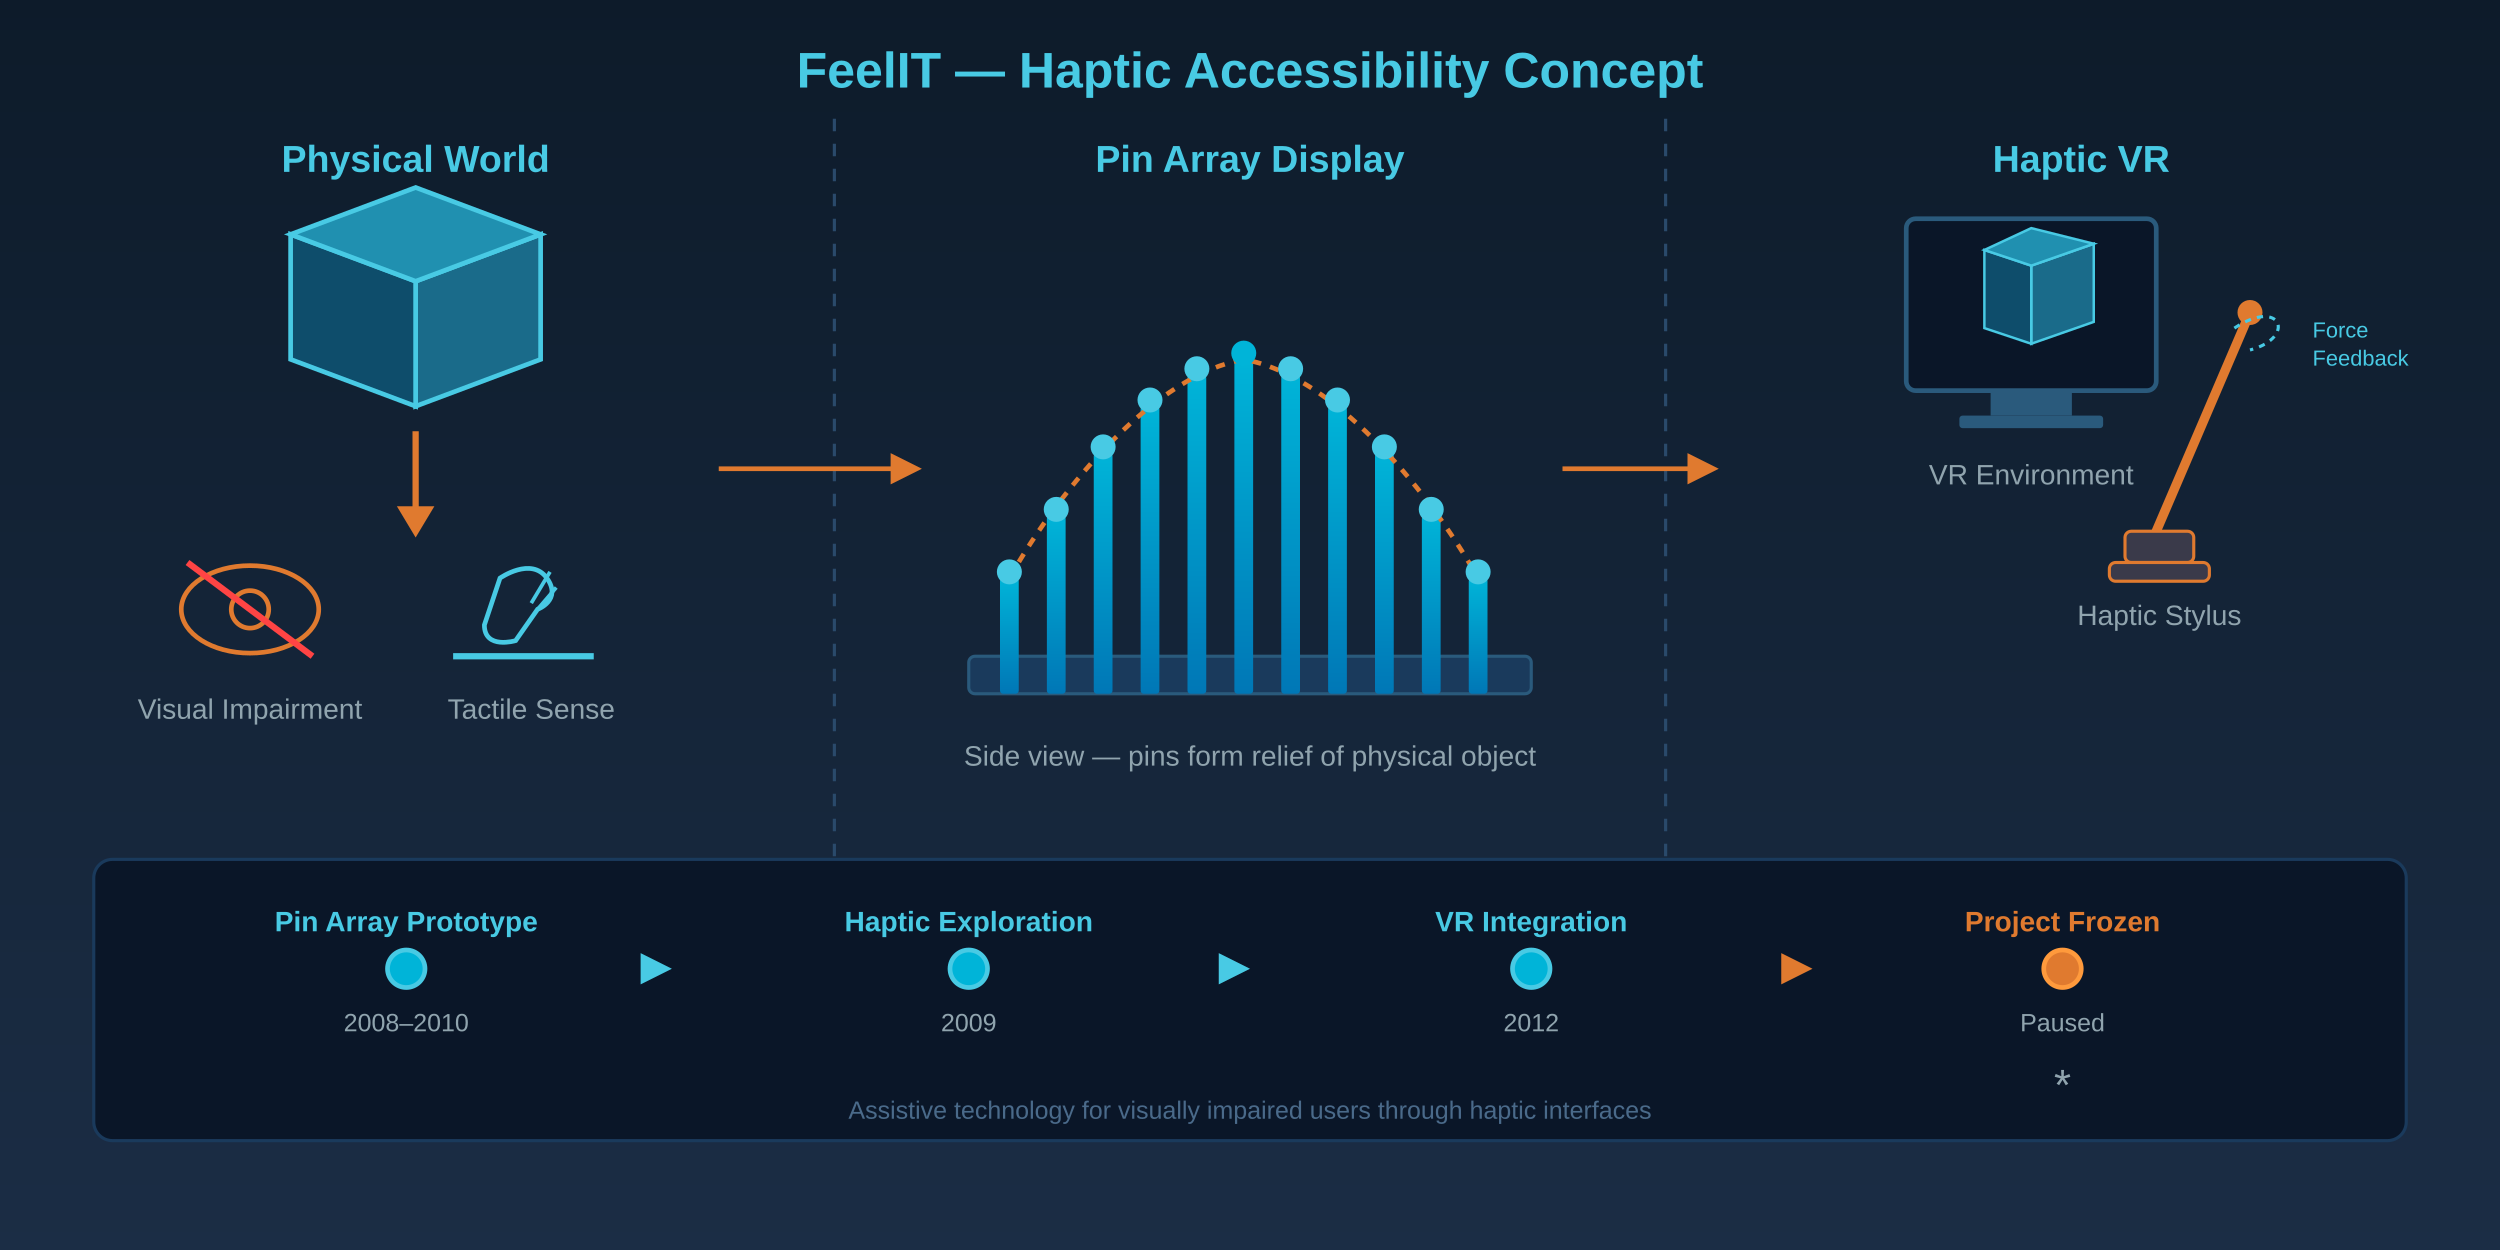
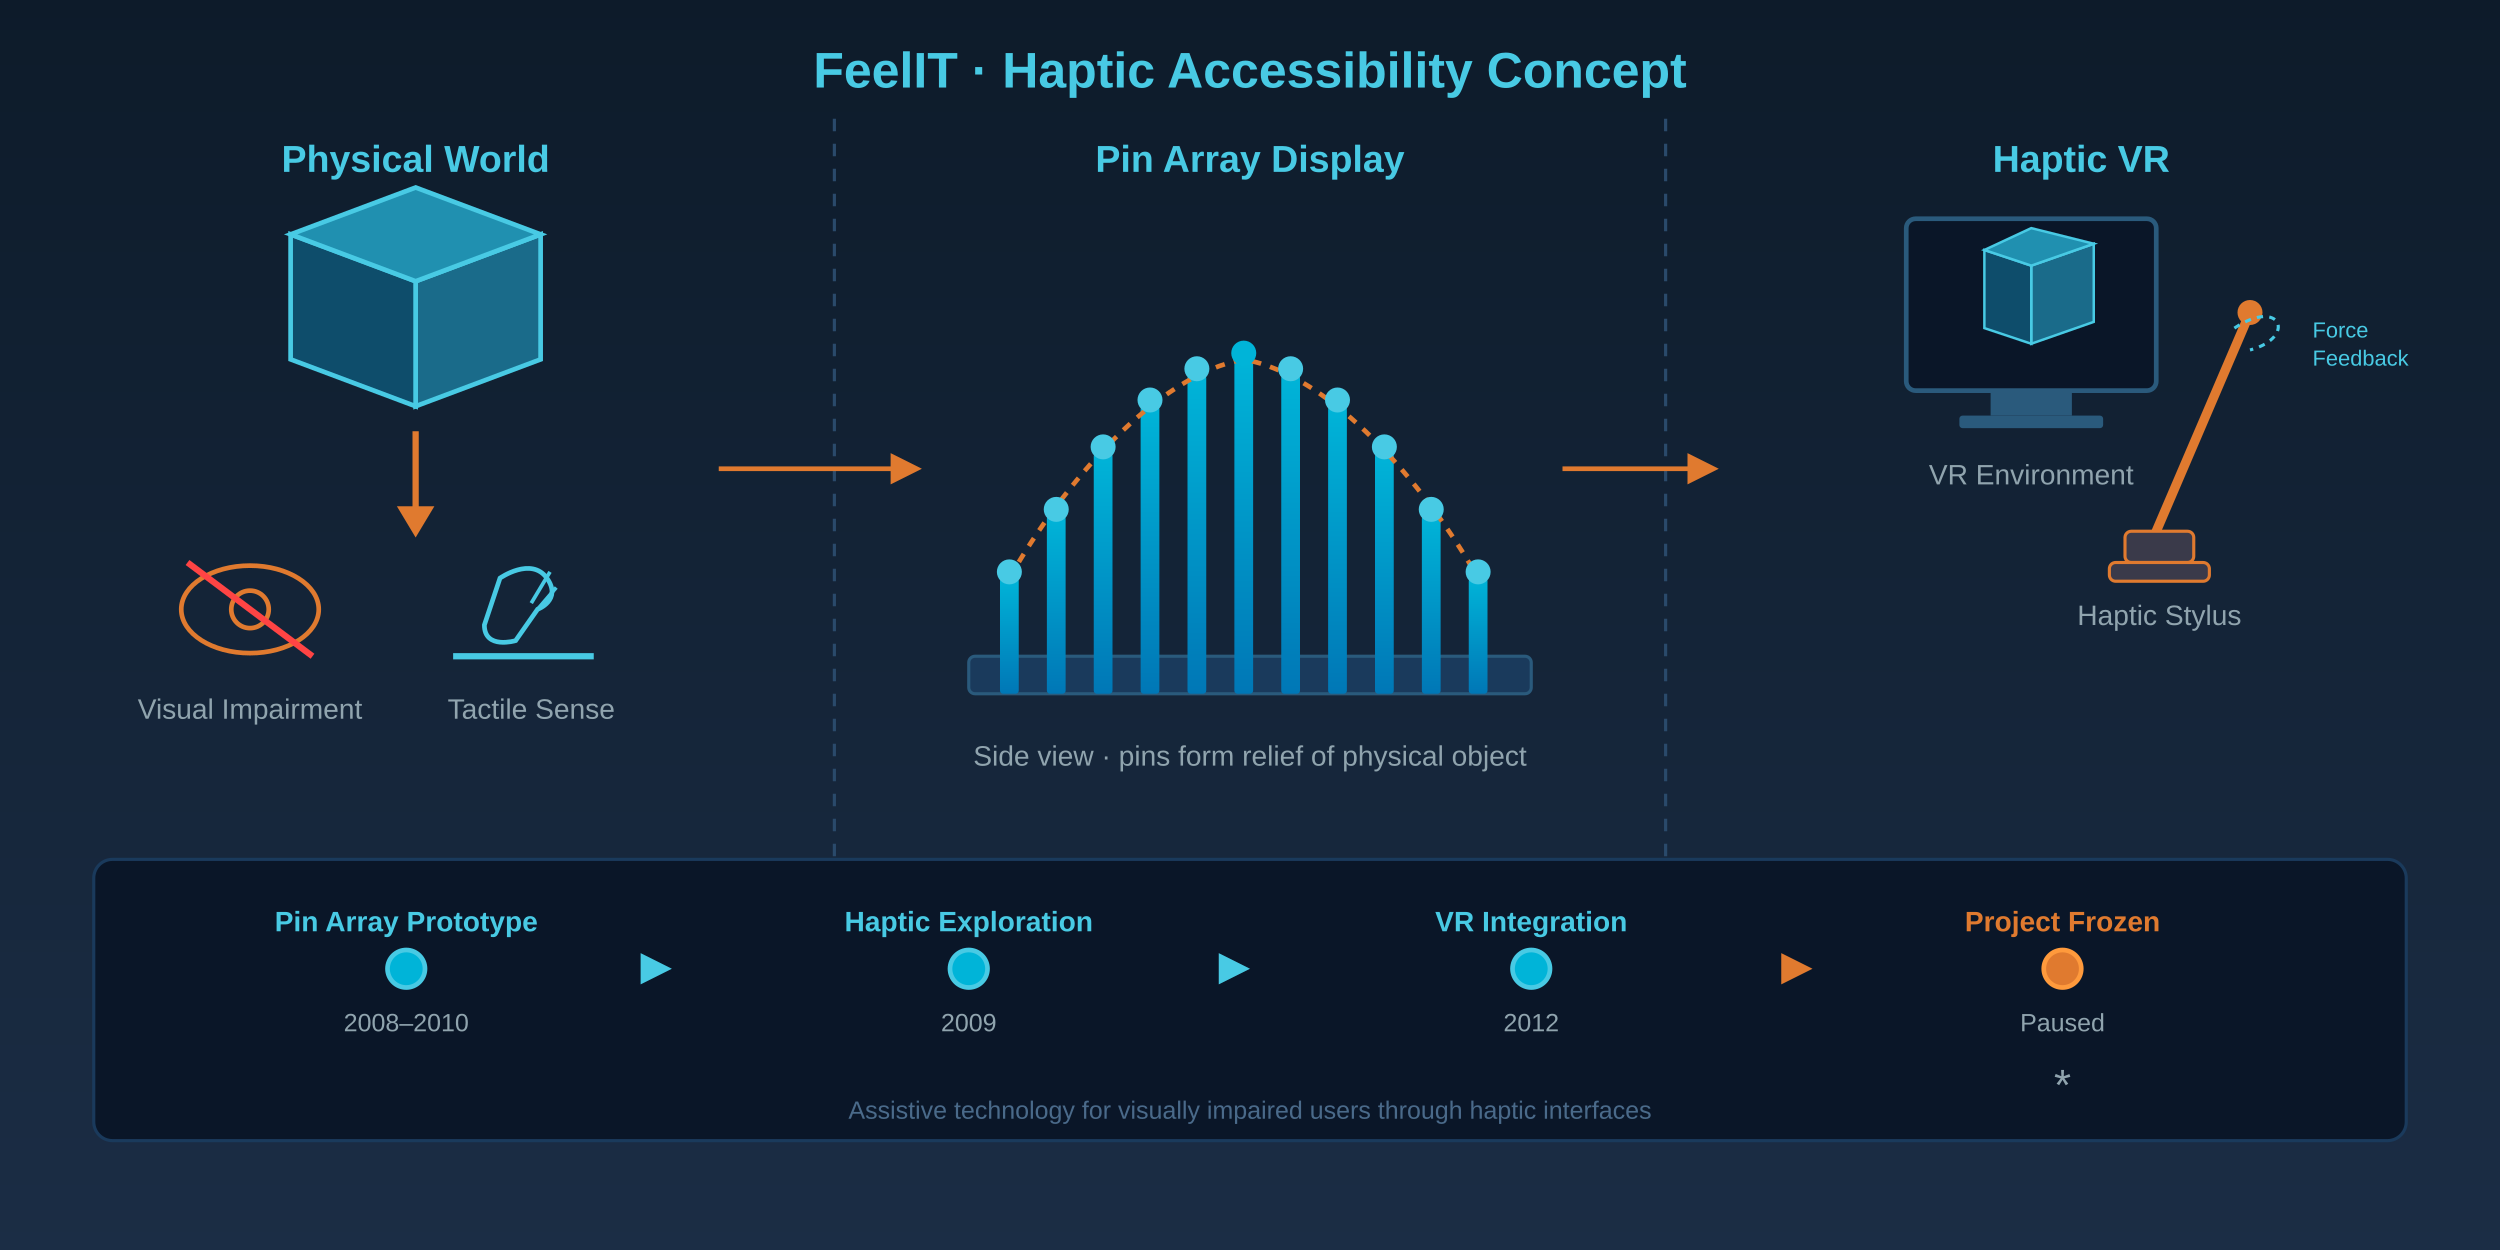
<svg xmlns="http://www.w3.org/2000/svg" width="800" height="400" viewBox="0 0 800 400">
  <defs>
    <linearGradient id="bg" x1="0" y1="0" x2="0" y2="1">
      <stop offset="0%" style="stop-color:#0d1b2a" />
      <stop offset="100%" style="stop-color:#1b2d45" />
    </linearGradient>
    <linearGradient id="pinGrad" x1="0" y1="0" x2="0" y2="1">
      <stop offset="0%" style="stop-color:#00b4d8" />
      <stop offset="100%" style="stop-color:#0077b6" />
    </linearGradient>
    <linearGradient id="timelineGrad" x1="0" y1="0" x2="1" y2="0">
      <stop offset="0%" style="stop-color:#00b4d8" />
      <stop offset="50%" style="stop-color:#48cae4" />
      <stop offset="100%" style="stop-color:#e07a2f" />
    </linearGradient>
  </defs>
  <rect width="800" height="400" fill="url(#bg)" />
-   <text x="400" y="28" style="font-family:Arial,sans-serif;font-size:16px;font-weight:bold;fill:#48cae4;text-anchor:middle;">FeelIT — Haptic Accessibility Concept</text>
+   <text x="400" y="28" style="font-family:Arial,sans-serif;font-size:16px;font-weight:bold;fill:#48cae4;text-anchor:middle;">FeelIT · Haptic Accessibility Concept</text>
  <line x1="267" y1="38" x2="267" y2="280" style="stroke:#2a4a6b;stroke-width:1;stroke-dasharray:4,4;" />
  <line x1="533" y1="38" x2="533" y2="280" style="stroke:#2a4a6b;stroke-width:1;stroke-dasharray:4,4;" />
  <text x="133" y="55" style="font-family:Arial,sans-serif;font-size:12px;font-weight:bold;fill:#48cae4;text-anchor:middle;">Physical World</text>
  <polygon points="133,90 173,75 173,115 133,130" style="fill:#1a6b8a;stroke:#48cae4;stroke-width:1.5;" />
  <polygon points="133,90 93,75 93,115 133,130" style="fill:#0e4d6b;stroke:#48cae4;stroke-width:1.5;" />
  <polygon points="93,75 133,60 173,75 133,90" style="fill:#2090b0;stroke:#48cae4;stroke-width:1.5;" />
  <line x1="133" y1="138" x2="133" y2="165" style="stroke:#e07a2f;stroke-width:2;" />
  <polygon points="133,172 127,162 139,162" style="fill:#e07a2f;" />
  <ellipse cx="80" cy="195" rx="22" ry="14" style="fill:none;stroke:#e07a2f;stroke-width:1.5;" />
  <circle cx="80" cy="195" r="6" style="fill:none;stroke:#e07a2f;stroke-width:1.5;" />
  <line x1="60" y1="180" x2="100" y2="210" style="stroke:#ff4444;stroke-width:2;" />
  <path d="M160,185 C160,185 170,178 175,185 C180,192 172,195 172,195 L165,205 C165,205 155,208 155,200 Z" style="fill:none;stroke:#48cae4;stroke-width:1.5;" />
  <line x1="145" y1="210" x2="190" y2="210" style="stroke:#48cae4;stroke-width:2;" />
  <line x1="172" y1="195" x2="178" y2="188" style="stroke:#48cae4;stroke-width:1.2;" />
  <line x1="170" y1="193" x2="176" y2="183" style="stroke:#48cae4;stroke-width:1.2;" />
  <text x="80" y="230" style="font-family:Arial,sans-serif;font-size:9px;fill:#90a4ae;text-anchor:middle;">Visual Impairment</text>
  <text x="170" y="230" style="font-family:Arial,sans-serif;font-size:9px;fill:#90a4ae;text-anchor:middle;">Tactile Sense</text>
  <text x="400" y="55" style="font-family:Arial,sans-serif;font-size:12px;font-weight:bold;fill:#48cae4;text-anchor:middle;">Pin Array Display</text>
  <rect x="310" y="210" width="180" height="12" rx="2" style="fill:#1a3a5c;stroke:#2a5a7c;stroke-width:1;" />
  <rect x="320" y="185" width="6" height="37" rx="1" style="fill:url(#pinGrad);" />
  <rect x="335" y="165" width="6" height="57" rx="1" style="fill:url(#pinGrad);" />
  <rect x="350" y="145" width="6" height="77" rx="1" style="fill:url(#pinGrad);" />
  <rect x="365" y="130" width="6" height="92" rx="1" style="fill:url(#pinGrad);" />
  <rect x="380" y="120" width="6" height="102" rx="1" style="fill:url(#pinGrad);" />
  <rect x="395" y="115" width="6" height="107" rx="1" style="fill:url(#pinGrad);" />
  <rect x="410" y="120" width="6" height="102" rx="1" style="fill:url(#pinGrad);" />
  <rect x="425" y="130" width="6" height="92" rx="1" style="fill:url(#pinGrad);" />
  <rect x="440" y="145" width="6" height="77" rx="1" style="fill:url(#pinGrad);" />
  <rect x="455" y="165" width="6" height="57" rx="1" style="fill:url(#pinGrad);" />
  <rect x="470" y="185" width="6" height="37" rx="1" style="fill:url(#pinGrad);" />
  <path d="M323,185 C340,155 370,120 398,115 C426,120 456,155 473,185" style="fill:none;stroke:#e07a2f;stroke-width:1.5;stroke-dasharray:3,3;" />
  <circle cx="323" cy="183" r="4" style="fill:#48cae4;" />
  <circle cx="338" cy="163" r="4" style="fill:#48cae4;" />
  <circle cx="353" cy="143" r="4" style="fill:#48cae4;" />
  <circle cx="368" cy="128" r="4" style="fill:#48cae4;" />
  <circle cx="383" cy="118" r="4" style="fill:#48cae4;" />
  <circle cx="398" cy="113" r="4" style="fill:#00b4d8;" />
  <circle cx="413" cy="118" r="4" style="fill:#48cae4;" />
  <circle cx="428" cy="128" r="4" style="fill:#48cae4;" />
  <circle cx="443" cy="143" r="4" style="fill:#48cae4;" />
  <circle cx="458" cy="163" r="4" style="fill:#48cae4;" />
  <circle cx="473" cy="183" r="4" style="fill:#48cae4;" />
-   <text x="400" y="245" style="font-family:Arial,sans-serif;font-size:9px;fill:#90a4ae;text-anchor:middle;">Side view — pins form relief of physical object</text>
+   <text x="400" y="245" style="font-family:Arial,sans-serif;font-size:9px;fill:#90a4ae;text-anchor:middle;">Side view · pins form relief of physical object</text>
  <path d="M230,150 L290,150" style="fill:none;stroke:#e07a2f;stroke-width:1.5;marker-end:url(#arrowOrange);" />
  <polygon points="295,150 285,145 285,155" style="fill:#e07a2f;" />
  <path d="M500,150 L545,150" style="fill:none;stroke:#e07a2f;stroke-width:1.5;" />
  <polygon points="550,150 540,145 540,155" style="fill:#e07a2f;" />
  <text x="666" y="55" style="font-family:Arial,sans-serif;font-size:12px;font-weight:bold;fill:#48cae4;text-anchor:middle;">Haptic VR</text>
  <rect x="610" y="70" width="80" height="55" rx="3" style="fill:#0a1628;stroke:#2a5a7c;stroke-width:1.5;" />
  <rect x="637" y="125" width="26" height="8" style="fill:#2a5a7c;" />
  <rect x="627" y="133" width="46" height="4" rx="1" style="fill:#2a5a7c;" />
  <polygon points="650,85 670,78 670,103 650,110" style="fill:#1a6b8a;stroke:#48cae4;stroke-width:0.8;" />
  <polygon points="650,85 635,80 635,105 650,110" style="fill:#0e4d6b;stroke:#48cae4;stroke-width:0.8;" />
  <polygon points="635,80 650,73 670,78 650,85" style="fill:#2090b0;stroke:#48cae4;stroke-width:0.8;" />
  <text x="650" y="155" style="font-family:Arial,sans-serif;font-size:9px;fill:#90a4ae;text-anchor:middle;">VR Environment</text>
  <line x1="720" y1="100" x2="690" y2="170" style="stroke:#e07a2f;stroke-width:3;stroke-linecap:round;" />
  <circle cx="720" cy="100" r="4" style="fill:#e07a2f;" />
  <rect x="680" y="170" width="22" height="10" rx="2" style="fill:#3a3a4a;stroke:#e07a2f;stroke-width:1;" />
  <rect x="675" y="180" width="32" height="6" rx="2" style="fill:#3a3a4a;stroke:#e07a2f;stroke-width:1;" />
  <path d="M715,105 C730,95 735,108 720,112" style="fill:none;stroke:#48cae4;stroke-width:1;stroke-dasharray:2,2;" />
  <text x="740" y="108" style="font-family:Arial,sans-serif;font-size:7px;fill:#48cae4;text-anchor:start;">Force</text>
  <text x="740" y="117" style="font-family:Arial,sans-serif;font-size:7px;fill:#48cae4;text-anchor:start;">Feedback</text>
  <text x="691" y="200" style="font-family:Arial,sans-serif;font-size:9px;fill:#90a4ae;text-anchor:middle;">Haptic Stylus</text>
  <rect x="30" y="275" width="740" height="90" rx="6" style="fill:#0a1628;stroke:#1a3a5c;stroke-width:1;" />
  <line x1="60" y1="310" x2="740" y2="310" style="stroke:url(#timelineGrad);stroke-width:2;" />
  <circle cx="130" cy="310" r="6" style="fill:#00b4d8;stroke:#48cae4;stroke-width:1.5;" />
  <text x="130" y="298" style="font-family:Arial,sans-serif;font-size:9px;font-weight:bold;fill:#48cae4;text-anchor:middle;">Pin Array Prototype</text>
  <text x="130" y="330" style="font-family:Arial,sans-serif;font-size:8px;fill:#90a4ae;text-anchor:middle;">2008–2010</text>
  <polygon points="215,310 205,305 205,315" style="fill:#48cae4;" />
  <circle cx="310" cy="310" r="6" style="fill:#00b4d8;stroke:#48cae4;stroke-width:1.5;" />
  <text x="310" y="298" style="font-family:Arial,sans-serif;font-size:9px;font-weight:bold;fill:#48cae4;text-anchor:middle;">Haptic Exploration</text>
  <text x="310" y="330" style="font-family:Arial,sans-serif;font-size:8px;fill:#90a4ae;text-anchor:middle;">2009</text>
  <polygon points="400,310 390,305 390,315" style="fill:#48cae4;" />
  <circle cx="490" cy="310" r="6" style="fill:#00b4d8;stroke:#48cae4;stroke-width:1.5;" />
  <text x="490" y="298" style="font-family:Arial,sans-serif;font-size:9px;font-weight:bold;fill:#48cae4;text-anchor:middle;">VR Integration</text>
  <text x="490" y="330" style="font-family:Arial,sans-serif;font-size:8px;fill:#90a4ae;text-anchor:middle;">2012</text>
  <polygon points="580,310 570,305 570,315" style="fill:#e07a2f;" />
  <circle cx="660" cy="310" r="6" style="fill:#e07a2f;stroke:#ff9a3c;stroke-width:1.5;" />
  <text x="660" y="298" style="font-family:Arial,sans-serif;font-size:9px;font-weight:bold;fill:#e07a2f;text-anchor:middle;">Project Frozen</text>
  <text x="660" y="330" style="font-family:Arial,sans-serif;font-size:8px;fill:#90a4ae;text-anchor:middle;">Paused</text>
  <text x="660" y="352" style="font-family:Arial,sans-serif;font-size:14px;fill:#90a4ae;text-anchor:middle;">*</text>
  <text x="400" y="358" style="font-family:Arial,sans-serif;font-size:8px;fill:#4a6a8a;text-anchor:middle;">Assistive technology for visually impaired users through haptic interfaces</text>
</svg>
